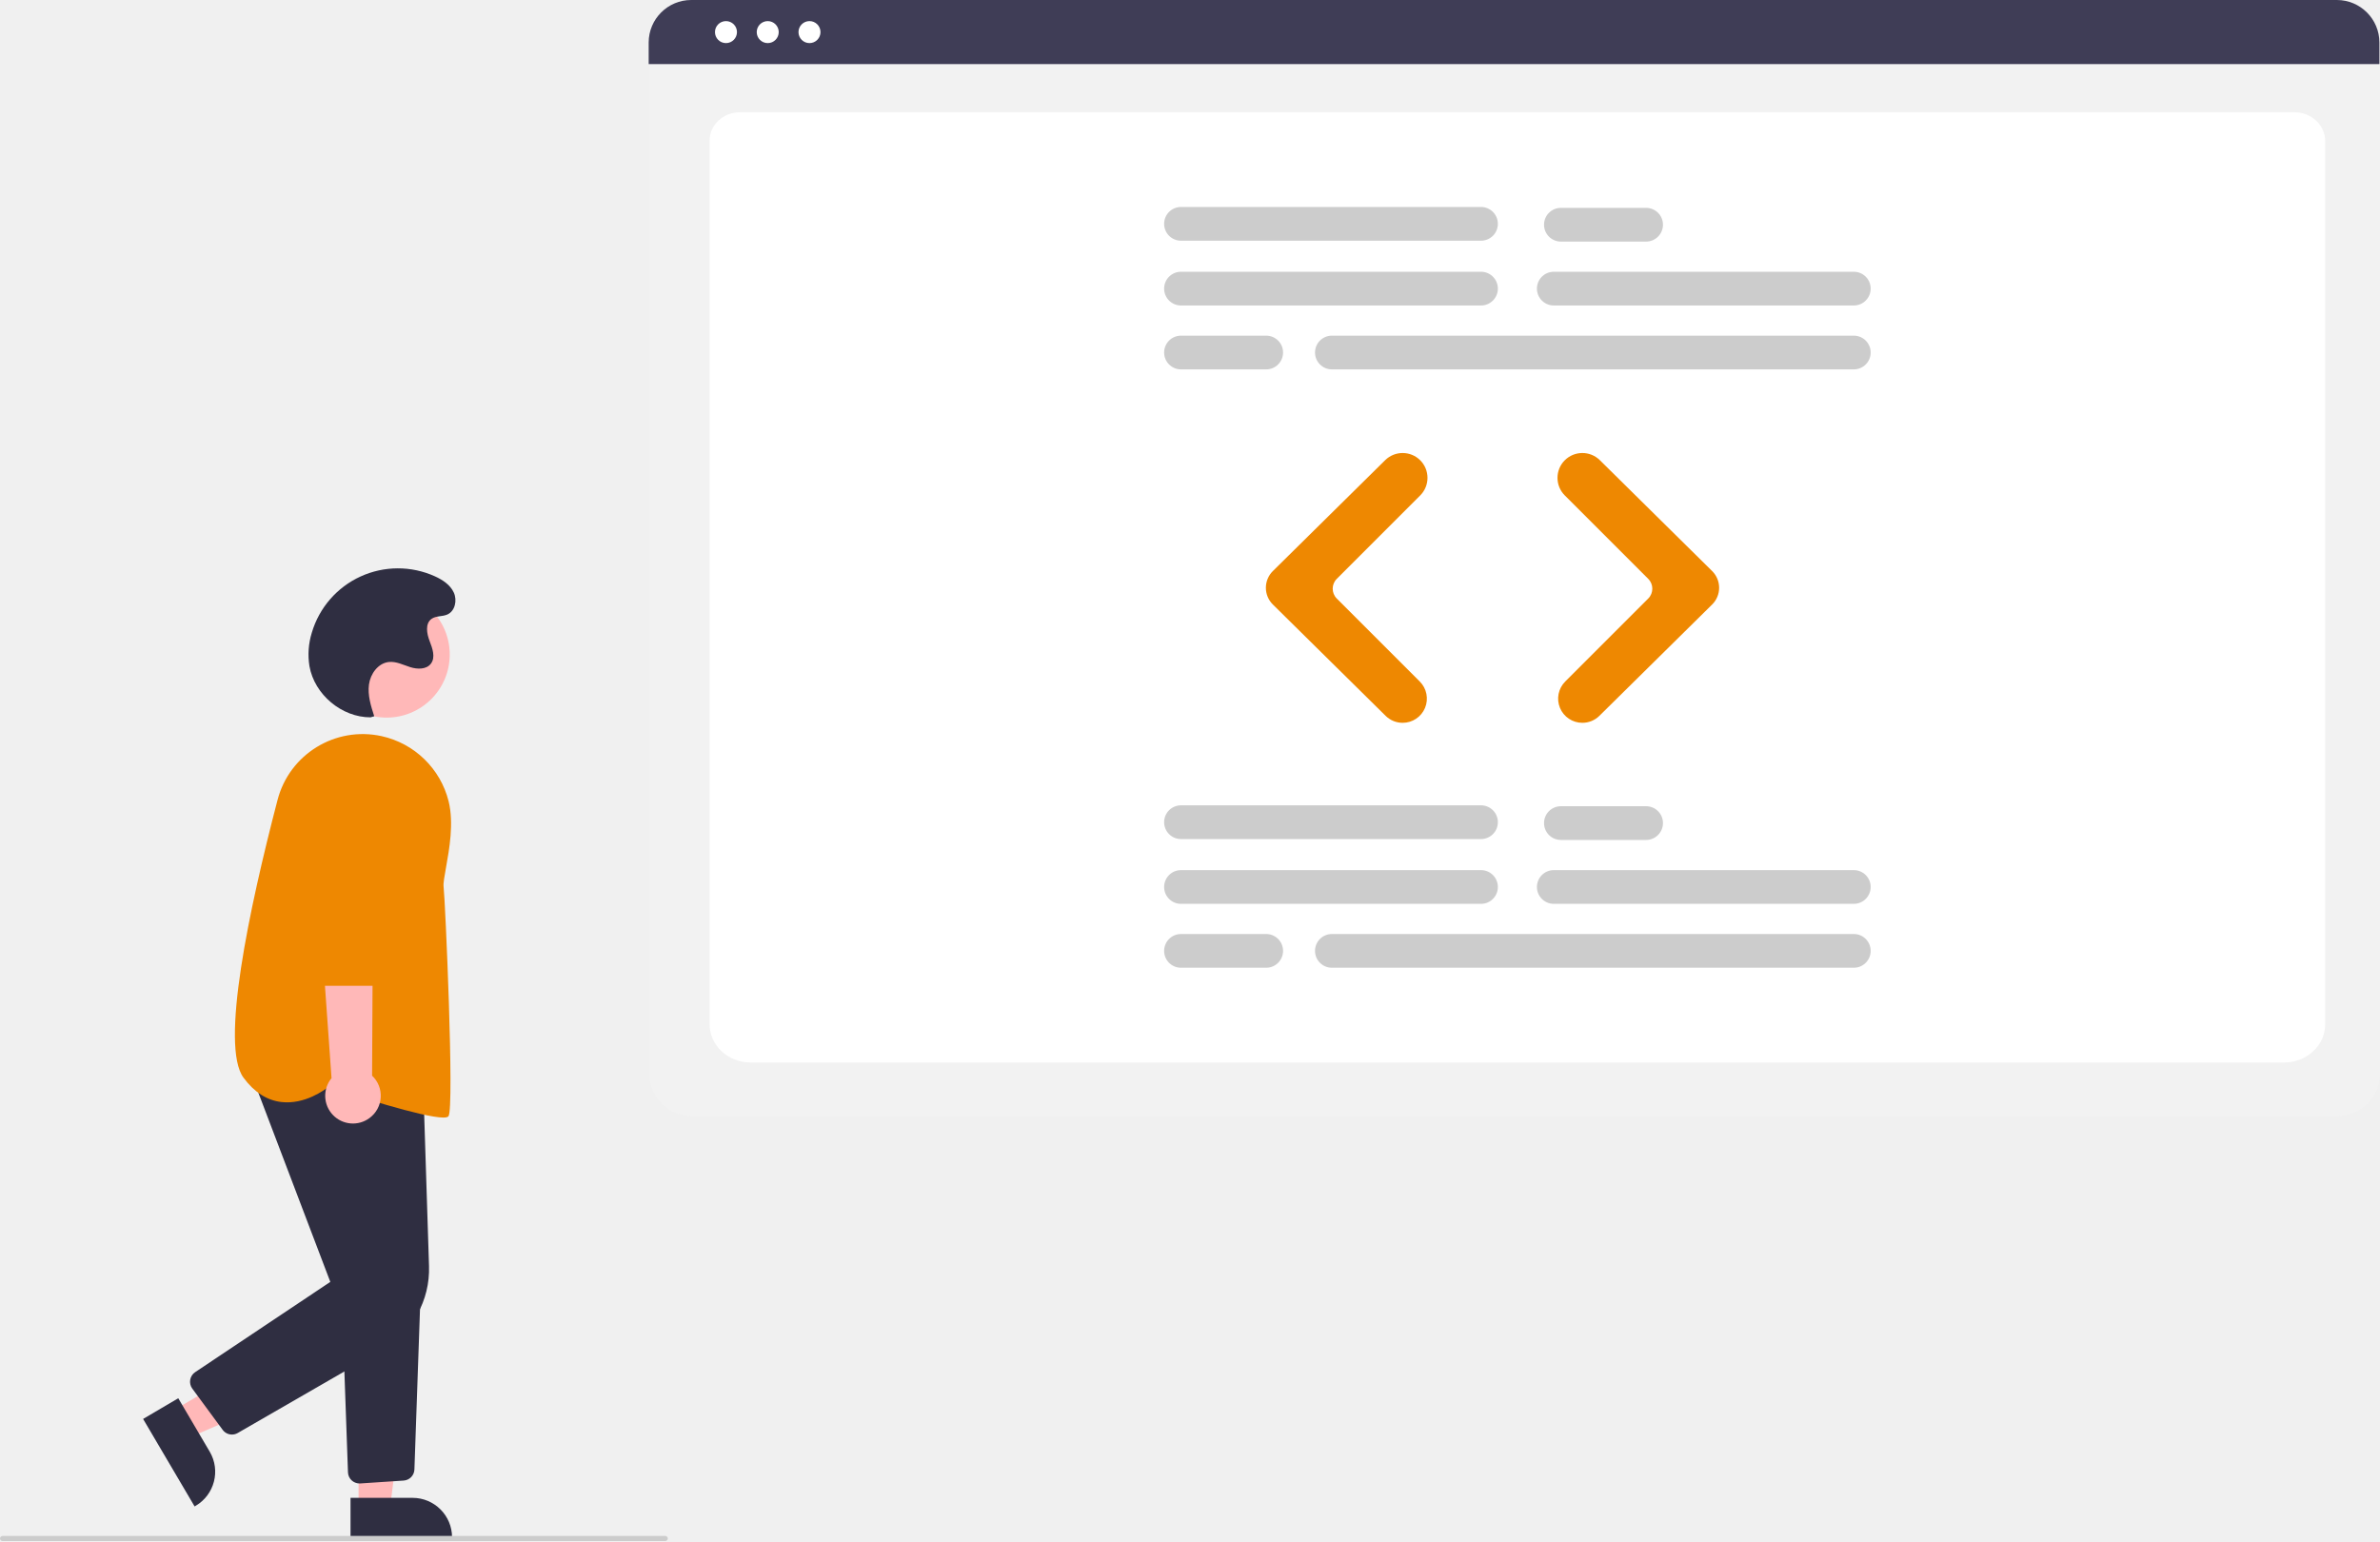
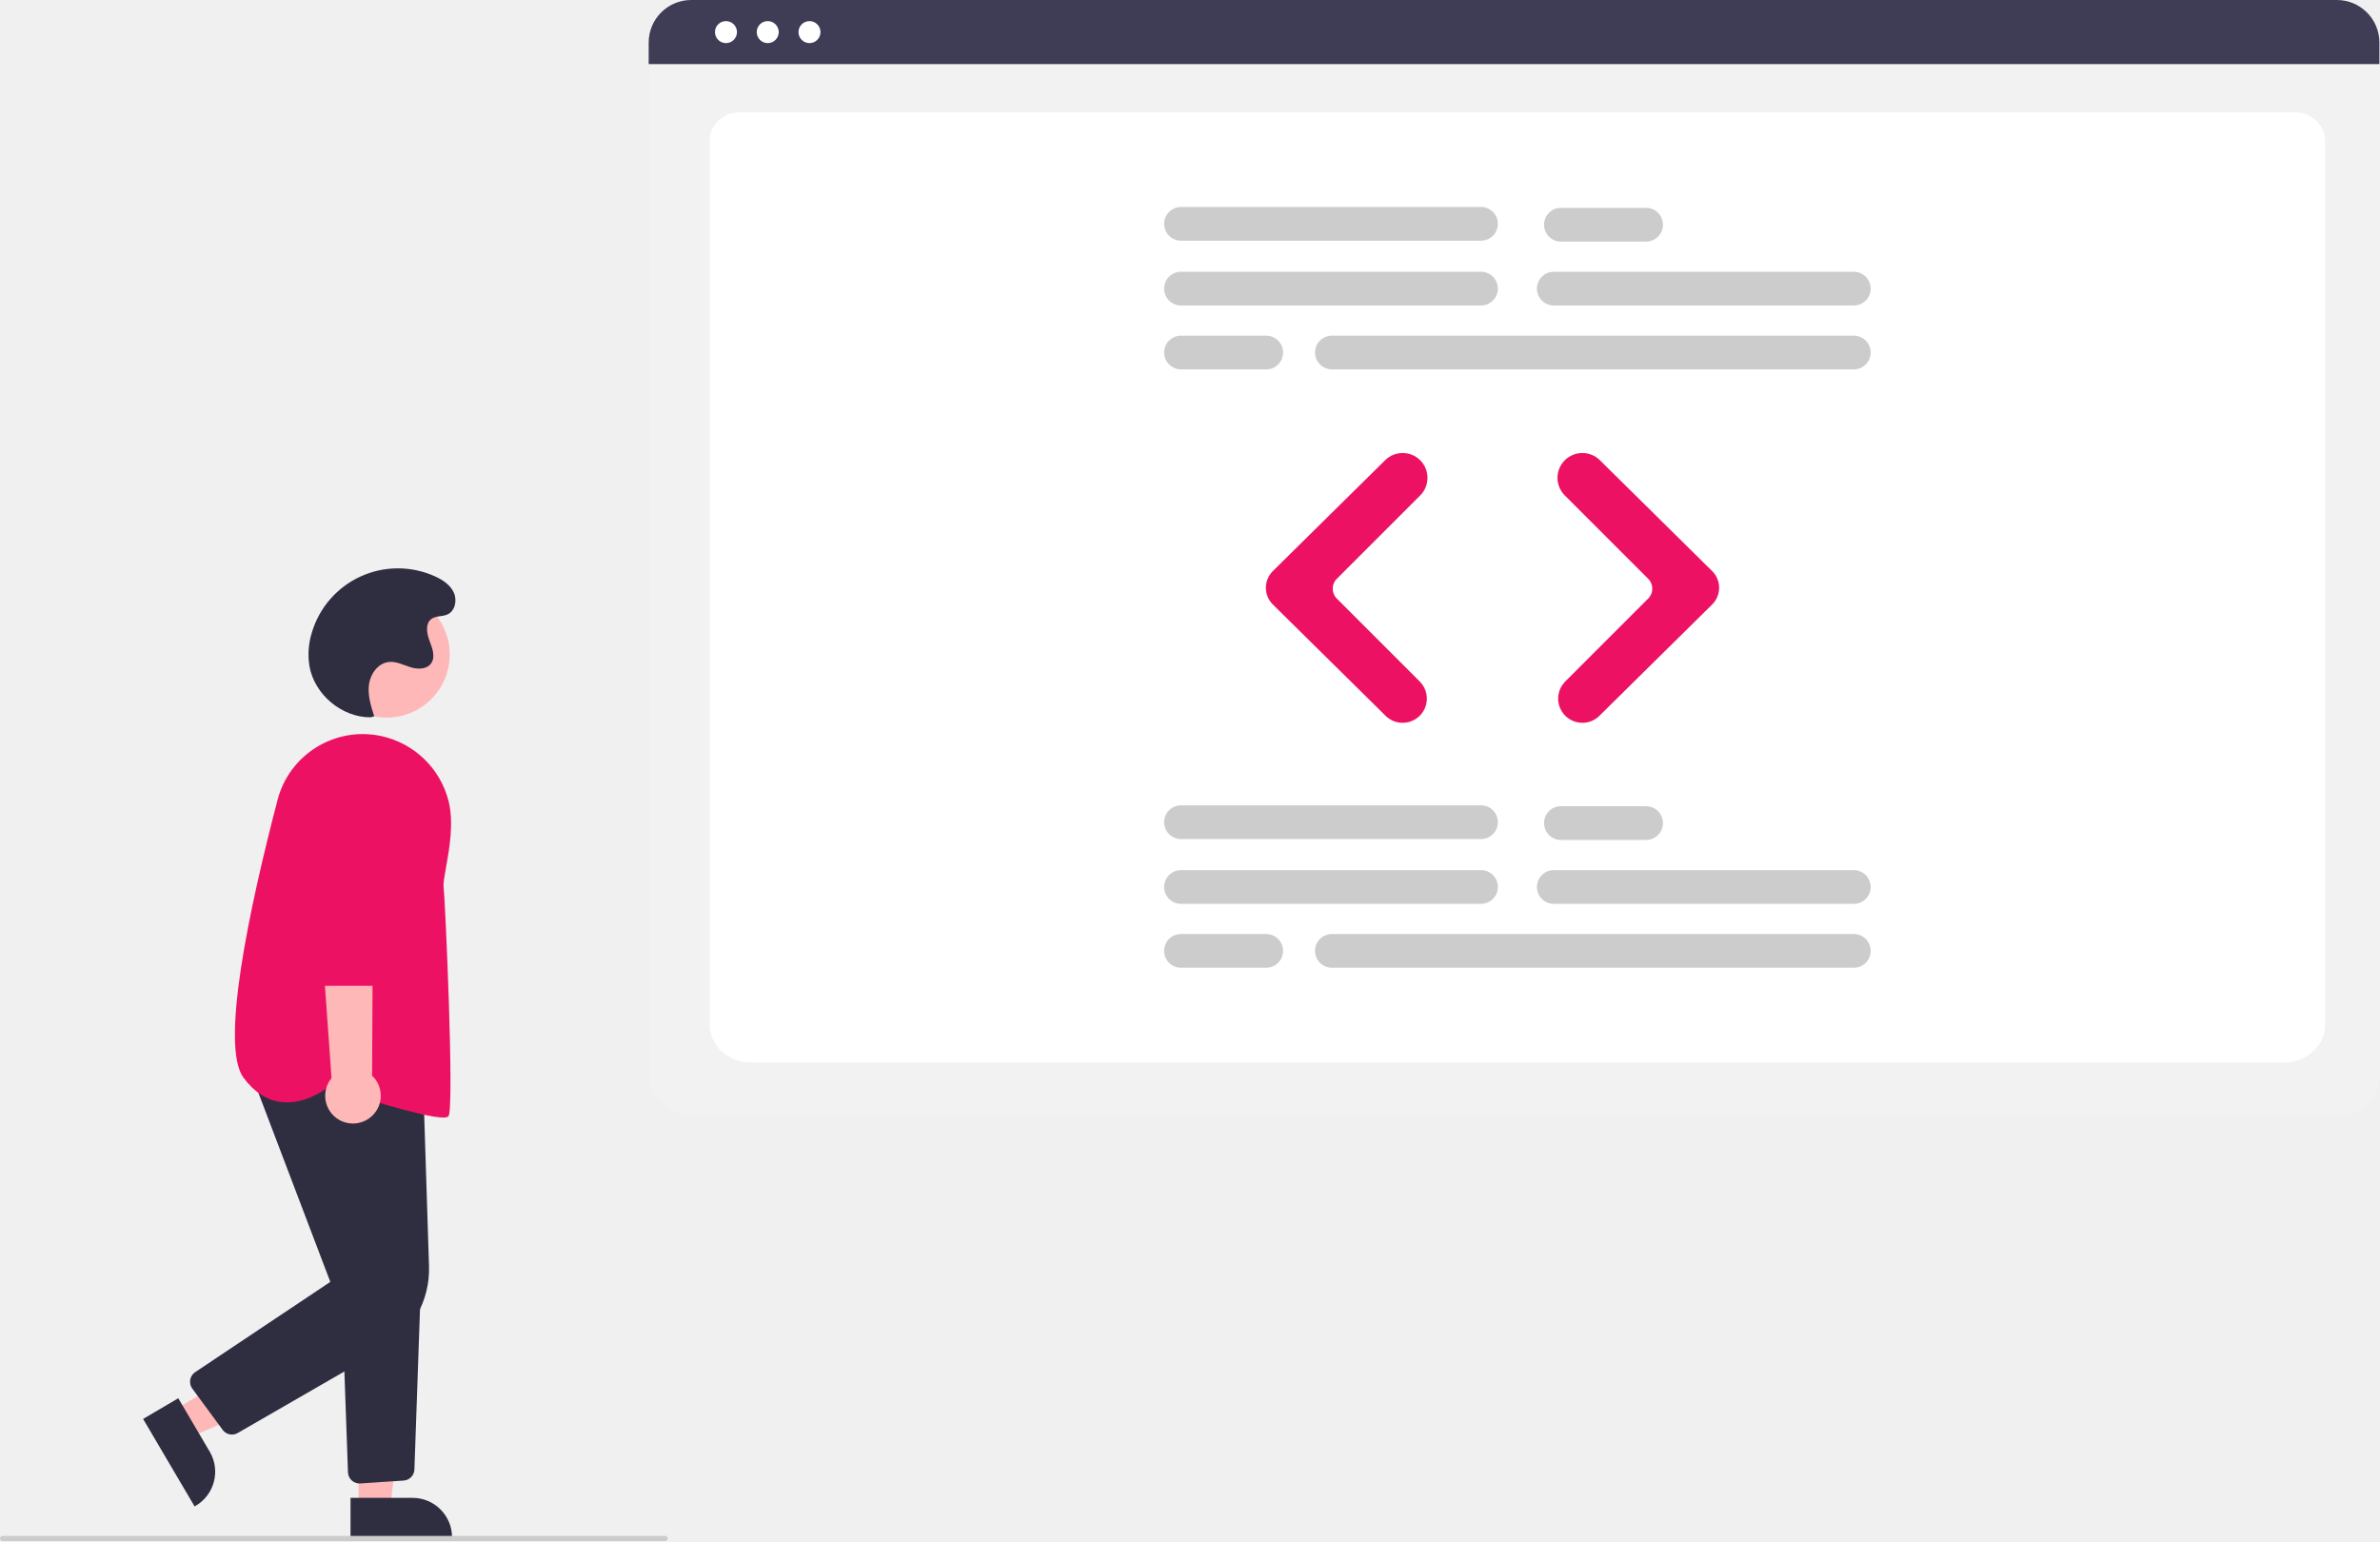
<svg xmlns="http://www.w3.org/2000/svg" id="bb554b9e-b999-4ef3-b2f2-4c0395b94ae2" data-name="Layer 1" width="926.622" height="600.085" viewBox="0 0 926.622 600.085">
  <circle cx="150.534" cy="254.872" r="24.561" fill="#ffb8b8" />
  <polygon points="67.543 549.197 73.762 559.763 117.474 540.803 108.295 525.21 67.543 549.197" fill="#ffb8b8" />
  <path d="M206.096,694.43,218.343,715.237l.001.001A15.386,15.386,0,0,1,212.888,736.302l-.431.254L192.405,702.489Z" transform="translate(-136.6892 -149.9575)" fill="#2f2e41" />
  <polygon points="139.6 587.26 151.86 587.259 157.692 539.971 139.598 539.972 139.6 587.26" fill="#ffb8b8" />
  <path d="M273.162,733.215l24.144-.001h.001a15.386,15.386,0,0,1,15.386,15.386v.5l-39.531.001Z" transform="translate(-136.6892 -149.9575)" fill="#2f2e41" />
  <path d="M227.001,708.567a4.493,4.493,0,0,1-3.624-1.833l-11.824-16.059a4.5,4.5,0,0,1,1.125-6.41l52.614-35.142-31.747-83.475L301.434,571.252l2.287,71.733A36.046,36.046,0,0,1,285.675,675.409l-56.427,32.554A4.486,4.486,0,0,1,227.001,708.567Z" transform="translate(-136.6892 -149.9575)" fill="#2f2e41" />
  <path d="M276.659,727.617a4.5,4.5,0,0,1-4.489-4.34l-2.488-69.882,30.808-1.623-2.453,70.384a4.487,4.487,0,0,1-4.2,4.333l-16.873,1.118C276.863,727.614,276.761,727.617,276.659,727.617Z" transform="translate(-136.6892 -149.9575)" fill="#2f2e41" />
-   <path d="M309.291,585.129c-7.838,0-35.217-8.816-44.721-11.959-1.422,1.138-9.233,6.979-18.351,5.911-5.626-.66-10.579-3.845-14.721-9.466-9.147-12.414,2.151-65.651,13.239-108.126a34.268,34.268,0,0,1,40.529-24.88h0a34.571,34.571,0,0,1,26.088,25.378c2.088,8.498.292,18.494-1.02,25.794-.616,3.432-1.104,6.143-.937,7.475.644,5.148,4.219,85.892,1.92,89.34C311.071,584.963,310.363,585.129,309.291,585.129Z" transform="translate(-136.6892 -149.9575)" fill="#ee8801" />
+   <path d="M309.291,585.129c-7.838,0-35.217-8.816-44.721-11.959-1.422,1.138-9.233,6.979-18.351,5.911-5.626-.66-10.579-3.845-14.721-9.466-9.147-12.414,2.151-65.651,13.239-108.126a34.268,34.268,0,0,1,40.529-24.88h0a34.571,34.571,0,0,1,26.088,25.378c2.088,8.498.292,18.494-1.02,25.794-.616,3.432-1.104,6.143-.937,7.475.644,5.148,4.219,85.892,1.92,89.34C311.071,584.963,310.363,585.129,309.291,585.129Z" transform="translate(-136.6892 -149.9575)" fill="#ed1163" />
  <path d="M280.616,585.272a10.743,10.743,0,0,0,.942-16.446l.485-97.844-23.045,3.837,6.769,94.97A10.801,10.801,0,0,0,280.616,585.272Z" transform="translate(-136.6892 -149.9575)" fill="#ffb8b8" />
-   <path d="M285.946,533.818H261.124a4.514,4.514,0,0,1-4.5-4.459l-.609-67.292a17.603,17.603,0,1,1,35.204.043L290.446,529.37A4.515,4.515,0,0,1,285.946,533.818Z" transform="translate(-136.6892 -149.9575)" fill="#ee8801" />
+   <path d="M285.946,533.818H261.124a4.514,4.514,0,0,1-4.5-4.459l-.609-67.292a17.603,17.603,0,1,1,35.204.043L290.446,529.37A4.515,4.515,0,0,1,285.946,533.818Z" transform="translate(-136.6892 -149.9575)" fill="#ed1163" />
  <path d="M280.969,429.289c-11.245.021-21.854-8.868-23.803-19.943a28.671,28.671,0,0,1,.919-13.014A34.954,34.954,0,0,1,306.021,374.379c3.008,1.361,5.971,3.316,7.349,6.317s.515,7.195-2.498,8.546c-1.969.882-4.44.449-6.187,1.716-2.509,1.819-1.863,5.691-.743,8.581s2.388,6.387.509,8.852c-1.75,2.297-5.249,2.226-8.004,1.361s-5.476-2.313-8.349-2.018c-4.19.43-7.202,4.598-7.759,8.773s.755,8.349,2.05,12.357Z" transform="translate(-136.6892 -149.9575)" fill="#2f2e41" />
  <path d="M395.689,750.042h-258a1,1,0,1,1,0-2h258a1,1,0,0,1,0,2Z" transform="translate(-136.6892 -149.9575)" fill="#ccc" />
  <path d="M1046.811,584.505H405.972a16.519,16.519,0,0,1-16.5-16.5V172.852a12.102,12.102,0,0,1,12.088-12.088h649.453a12.311,12.311,0,0,1,12.297,12.297V568.005A16.519,16.519,0,0,1,1046.811,584.505Z" transform="translate(-136.6892 -149.9575)" fill="#f2f2f2" />
  <path d="M1026.091,563.673H428.846c-8.755,0-15.878-6.67-15.878-14.868v-344.105c0-6.08,5.278-11.027,11.766-11.027H1030.008c6.595,0,11.961,5.028,11.961,11.208V548.805C1041.969,557.003,1034.846,563.673,1026.091,563.673Z" transform="translate(-136.6892 -149.9575)" fill="#fff" />
  <path d="M1063.081,174.908H389.241v-8.4a16.574,16.574,0,0,1,16.56-16.55H1046.521a16.574,16.574,0,0,1,16.56,16.55Z" transform="translate(-136.6892 -149.9575)" fill="#3f3d56" />
  <circle cx="282.647" cy="12.5" r="4.283" fill="#fff" />
  <circle cx="298.906" cy="12.5" r="4.283" fill="#fff" />
  <circle cx="315.165" cy="12.5" r="4.283" fill="#fff" />
  <path d="M713.3,268.912H596.492a6.566,6.566,0,0,1,0-13.132H713.3a6.566,6.566,0,1,1,0,13.132Z" transform="translate(-136.6892 -149.9575)" fill="#ccc" />
  <path d="M858.446,268.912H741.638a6.566,6.566,0,0,1,0-13.132H858.446a6.566,6.566,0,1,1,0,13.132Z" transform="translate(-136.6892 -149.9575)" fill="#ccc" />
  <path d="M858.446,293.794H655.241a6.566,6.566,0,1,1,0-13.132H858.446a6.566,6.566,0,1,1,0,13.132Z" transform="translate(-136.6892 -149.9575)" fill="#ccc" />
  <path d="M713.3,243.684H596.492a6.566,6.566,0,0,1,0-13.132H713.3a6.566,6.566,0,1,1,0,13.132Z" transform="translate(-136.6892 -149.9575)" fill="#ccc" />
  <path d="M777.579,244.03H744.402a6.566,6.566,0,0,1,0-13.132H777.579a6.566,6.566,0,1,1,0,13.132Z" transform="translate(-136.6892 -149.9575)" fill="#ccc" />
  <path d="M629.668,293.794H596.492a6.566,6.566,0,0,1,0-13.132h33.176a6.566,6.566,0,1,1,0,13.132Z" transform="translate(-136.6892 -149.9575)" fill="#ccc" />
  <path d="M713.3,501.912H596.492a6.566,6.566,0,0,1,0-13.132H713.3a6.566,6.566,0,1,1,0,13.132Z" transform="translate(-136.6892 -149.9575)" fill="#ccc" />
  <path d="M858.446,501.912H741.638a6.566,6.566,0,0,1,0-13.132H858.446a6.566,6.566,0,1,1,0,13.132Z" transform="translate(-136.6892 -149.9575)" fill="#ccc" />
  <path d="M858.446,526.794H655.241a6.566,6.566,0,1,1,0-13.132H858.446a6.566,6.566,0,1,1,0,13.132Z" transform="translate(-136.6892 -149.9575)" fill="#ccc" />
  <path d="M713.3,476.684H596.492a6.566,6.566,0,0,1,0-13.132H713.3a6.566,6.566,0,1,1,0,13.132Z" transform="translate(-136.6892 -149.9575)" fill="#ccc" />
  <path d="M777.579,477.03H744.402a6.566,6.566,0,0,1,0-13.132H777.579a6.566,6.566,0,0,1,0,13.132Z" transform="translate(-136.6892 -149.9575)" fill="#ccc" />
  <path d="M629.668,526.794H596.492a6.566,6.566,0,0,1,0-13.132h33.176a6.566,6.566,0,1,1,0,13.132Z" transform="translate(-136.6892 -149.9575)" fill="#ccc" />
-   <path d="M682.793,431.419a9.397,9.397,0,0,1-6.624-2.71l-43.909-43.359a9.152,9.152,0,0,1,0-13.023l43.731-43.184a9.702,9.702,0,0,1,13.644.043h0a9.689,9.689,0,0,1,0,13.687l-32.496,32.497a5.413,5.413,0,0,0,0,7.647l32.32,32.32a9.418,9.418,0,0,1-6.666,16.084Z" transform="translate(-136.6892 -149.9575)" fill="#ee8801" />
-   <path d="M752.759,431.419a9.418,9.418,0,0,1-6.666-16.084L778.412,383.015a5.413,5.413,0,0,0,0-7.647L745.916,342.872a9.678,9.678,0,0,1,0-13.687h0a9.702,9.702,0,0,1,13.644-.043l43.731,43.184a9.152,9.152,0,0,1,0,13.023l-43.909,43.359A9.399,9.399,0,0,1,752.759,431.419Z" transform="translate(-136.6892 -149.9575)" fill="#ee8801" />
+   <path d="M682.793,431.419a9.397,9.397,0,0,1-6.624-2.71l-43.909-43.359a9.152,9.152,0,0,1,0-13.023l43.731-43.184a9.702,9.702,0,0,1,13.644.043h0a9.689,9.689,0,0,1,0,13.687l-32.496,32.497a5.413,5.413,0,0,0,0,7.647l32.32,32.32a9.418,9.418,0,0,1-6.666,16.084Z" transform="translate(-136.6892 -149.9575)" fill="#ed1163" />
+   <path d="M752.759,431.419a9.418,9.418,0,0,1-6.666-16.084L778.412,383.015a5.413,5.413,0,0,0,0-7.647L745.916,342.872a9.678,9.678,0,0,1,0-13.687h0a9.702,9.702,0,0,1,13.644-.043l43.731,43.184a9.152,9.152,0,0,1,0,13.023l-43.909,43.359A9.399,9.399,0,0,1,752.759,431.419Z" transform="translate(-136.6892 -149.9575)" fill="#ed1163" />
</svg>
